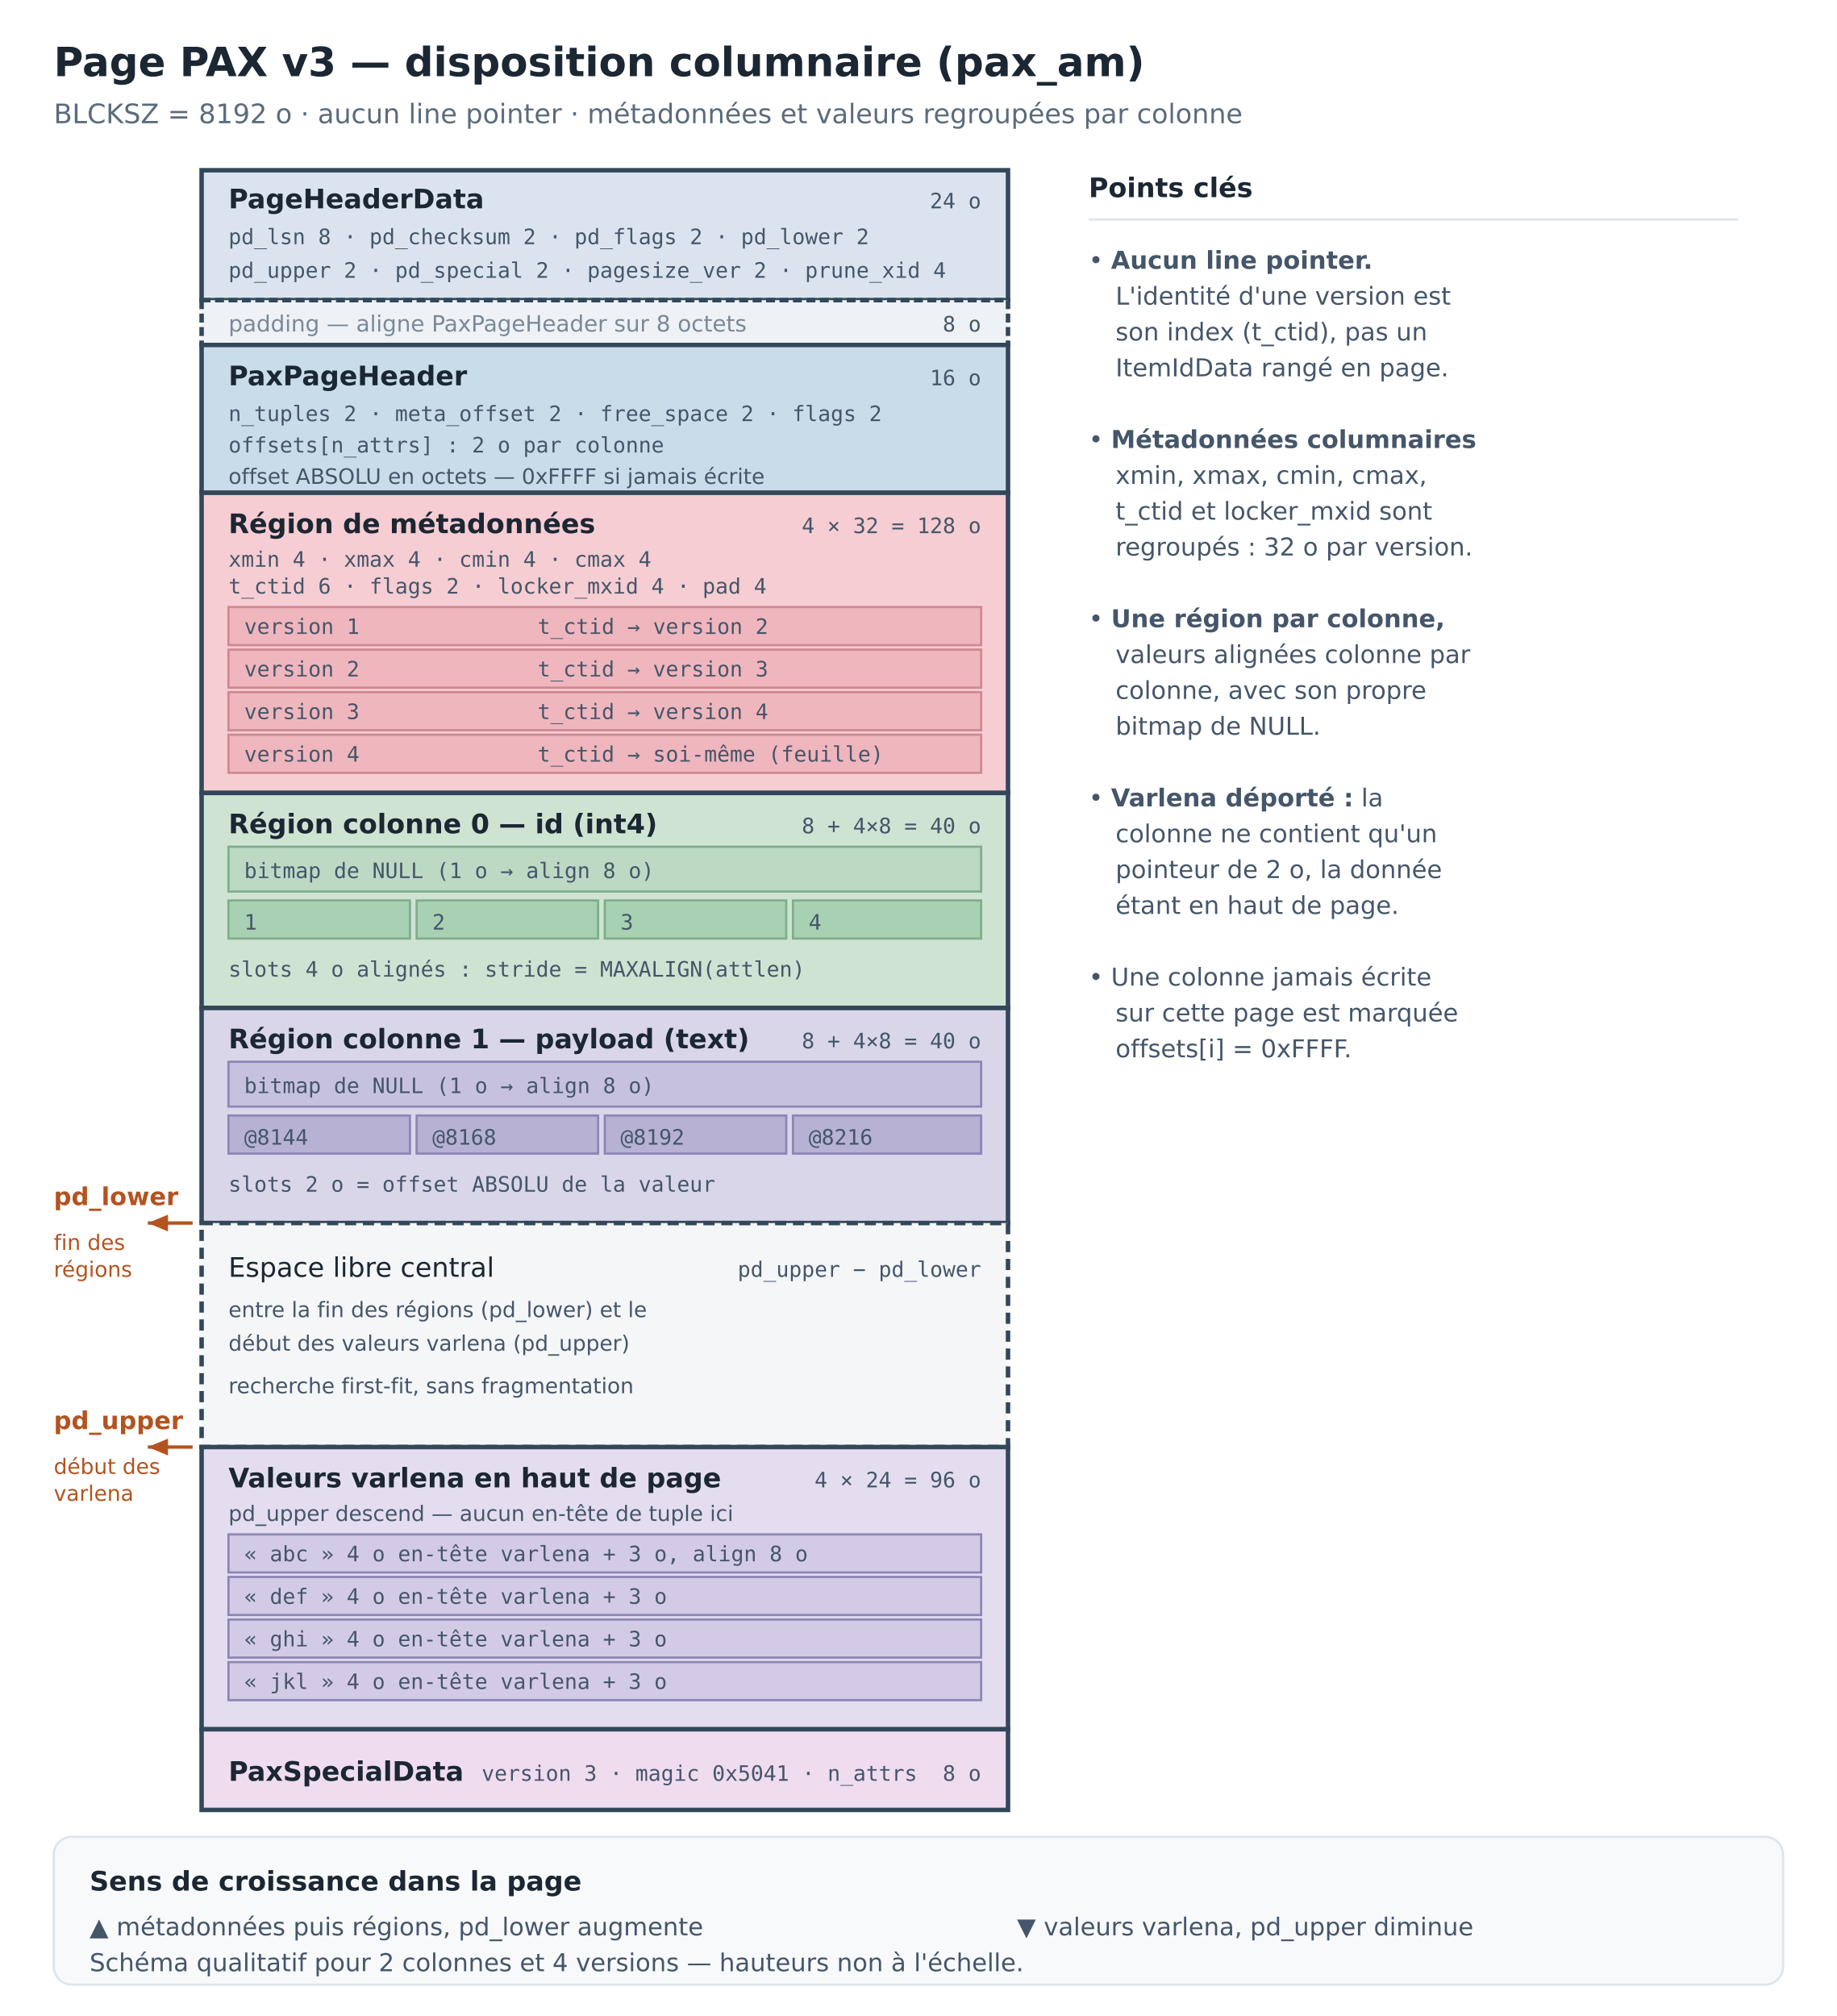
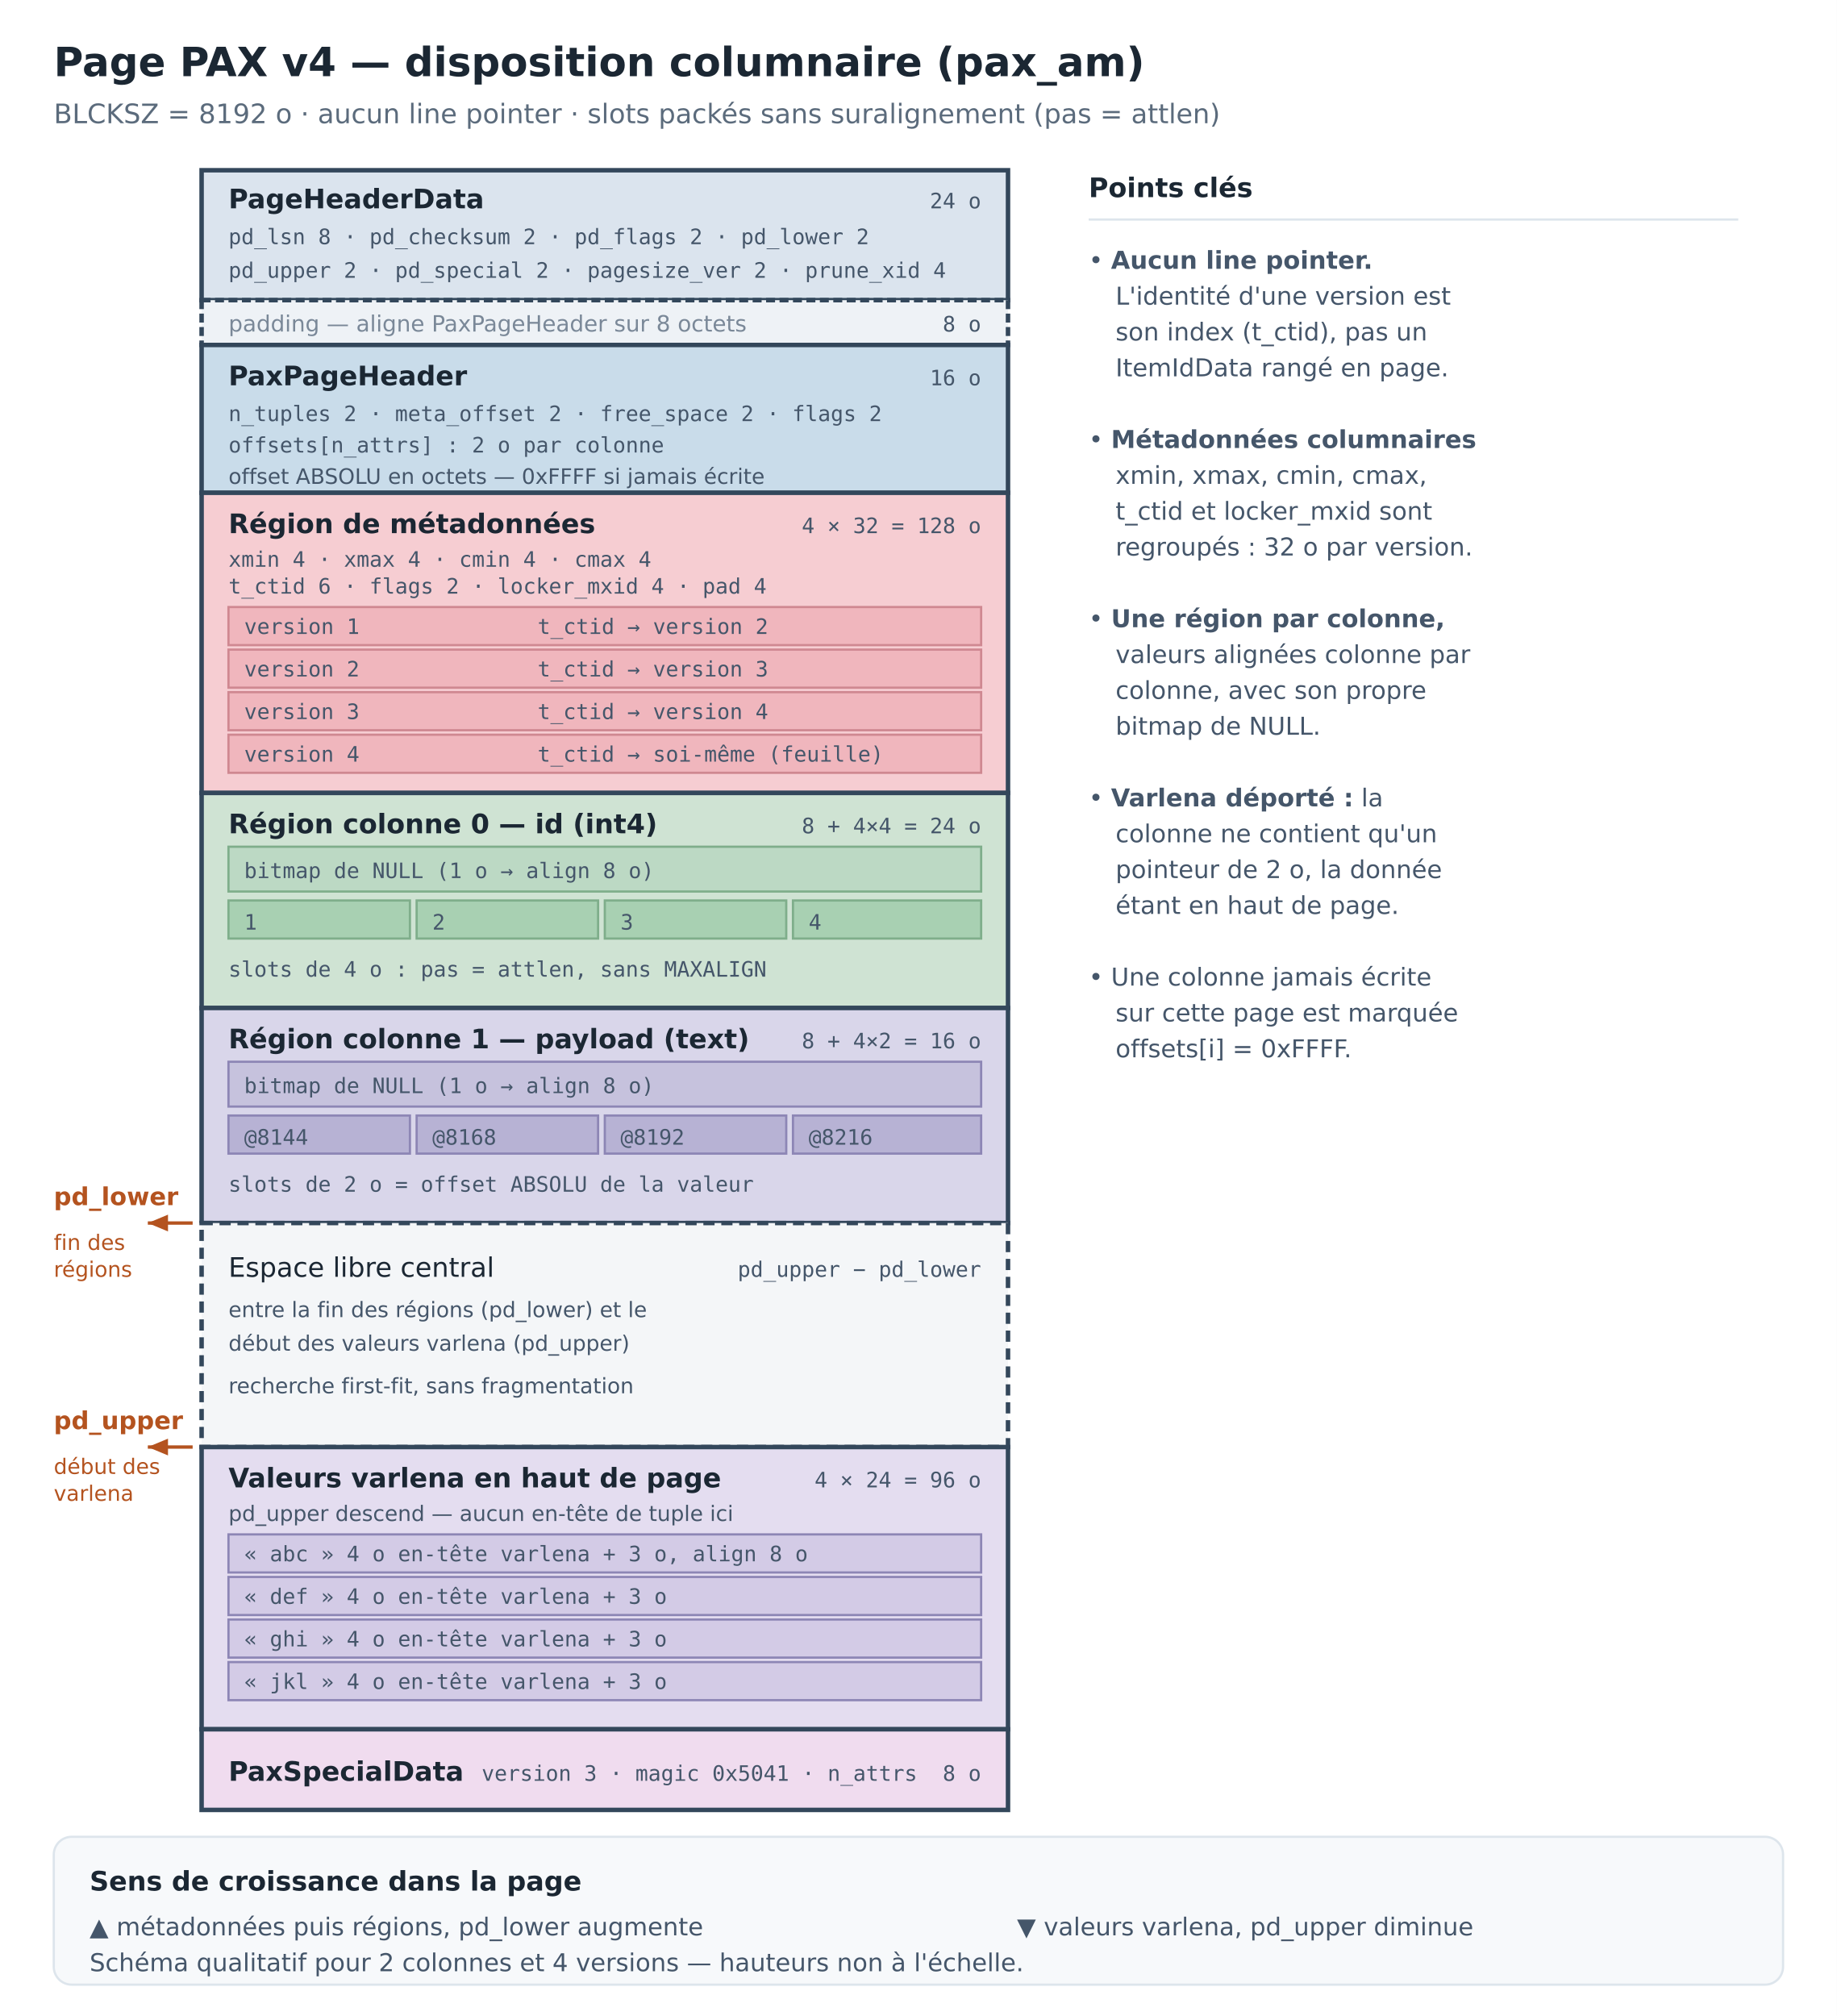
<svg xmlns="http://www.w3.org/2000/svg" width="820" height="900" viewBox="0 0 820 900" font-family="'DejaVu Sans','Helvetica Neue',Helvetica,Arial,sans-serif">
  <defs>
    <style>
      .t      { font-size: 18px; font-weight: 600; fill: #1b2733; }
      .sub    { font-size: 12px; fill: #5b6b7c; }
      .lbl    { font-size: 12px; fill: #1b2733; }
      .lblb   { font-size: 12px; font-weight: 600; fill: #1b2733; }
      .mono   { font-family:'DejaVu Sans Mono',Menlo,Consolas,monospace; }
      .tiny   { font-size: 10px; fill: #7a8898; }
      .sz     { font-size: 9.5px; fill: #45566a; }
      .szr    { font-size: 9.5px; fill: #45566a; }
      .ptr    { font-size: 11px; fill: #b4531f; font-weight: 700; }
      .ptrt   { font-size: 9.5px; fill: #b4531f; }
      .note   { font-size: 11px; fill: #45566a; }
      .noteb  { font-size: 12px; fill: #1b2733; font-weight: 600; }
      .frame  { stroke: #33475b; stroke-width: 2; }
    </style>
    <marker id="arO" markerWidth="7" markerHeight="7" refX="6" refY="2.5" orient="auto">
      <path d="M0,0 L6,2.5 L0,5 z" fill="#b4531f" />
    </marker>
  </defs>
  <rect width="820" height="900" fill="#ffffff" />
-   <text class="t" x="24" y="34">Page PAX v3 — disposition columnaire (pax_am)</text>
-   <text class="sub" x="24" y="55">BLCKSZ = 8192 o · aucun line pointer · métadonnées et valeurs regroupées par colonne</text>
+   <text class="t" x="24" y="34">Page PAX v4 — disposition columnaire (pax_am)</text>
+   <text class="sub" x="24" y="55">BLCKSZ = 8192 o · aucun line pointer · slots packés sans suralignement (pas = attlen)</text>
  <g>
    <rect class="frame" x="90" y="76" width="360" height="58" fill="#dbe4ee" />
    <text class="lblb" x="102" y="93">PageHeaderData</text>
    <text class="szr mono" x="438" y="93" text-anchor="end">24 o</text>
    <text class="sz mono" x="102" y="109">pd_lsn 8 · pd_checksum 2 · pd_flags 2 · pd_lower 2</text>
    <text class="sz mono" x="102" y="124">pd_upper 2 · pd_special 2 · pagesize_ver 2 · prune_xid 4</text>
    <rect class="frame" x="90" y="134" width="360" height="20" fill="#eef2f6" stroke-dasharray="4 2" />
    <text class="tiny" x="102" y="148">padding — aligne PaxPageHeader sur 8 octets</text>
    <text class="szr mono" x="438" y="148" text-anchor="end">8 o</text>
    <rect class="frame" x="90" y="154" width="360" height="66" fill="#c9dcea" />
    <text class="lblb" x="102" y="172">PaxPageHeader</text>
    <text class="szr mono" x="438" y="172" text-anchor="end">16 o</text>
    <text class="sz mono" x="102" y="188">n_tuples 2 · meta_offset 2 · free_space 2 · flags 2</text>
    <text class="sz mono" x="102" y="202">offsets[n_attrs] : 2 o par colonne</text>
    <text class="sz" x="102" y="216">offset ABSOLU en octets — 0xFFFF si jamais écrite</text>
    <rect class="frame" x="90" y="220" width="360" height="134" fill="#f6cdd2" />
    <text class="lblb" x="102" y="238">Région de métadonnées</text>
    <text class="szr mono" x="438" y="238" text-anchor="end">4 × 32 = 128 o</text>
    <text class="sz mono" x="102" y="253">xmin 4 · xmax 4 · cmin 4 · cmax 4</text>
    <text class="sz mono" x="102" y="265">t_ctid 6 · flags 2 · locker_mxid 4 · pad 4</text>
    <rect x="102" y="271" width="336" height="17" fill="#f0b6bd" stroke="#cf8891" stroke-width="1" />
    <text class="sz mono" x="109" y="283">version 1</text>
    <text class="sz mono" x="240" y="283">t_ctid → version 2</text>
    <rect x="102" y="290" width="336" height="17" fill="#f0b6bd" stroke="#cf8891" stroke-width="1" />
    <text class="sz mono" x="109" y="302">version 2</text>
    <text class="sz mono" x="240" y="302">t_ctid → version 3</text>
    <rect x="102" y="309" width="336" height="17" fill="#f0b6bd" stroke="#cf8891" stroke-width="1" />
    <text class="sz mono" x="109" y="321">version 3</text>
    <text class="sz mono" x="240" y="321">t_ctid → version 4</text>
    <rect x="102" y="328" width="336" height="17" fill="#f0b6bd" stroke="#cf8891" stroke-width="1" />
    <text class="sz mono" x="109" y="340">version 4</text>
    <text class="sz mono" x="240" y="340">t_ctid → soi-même (feuille)</text>
    <rect class="frame" x="90" y="354" width="360" height="96" fill="#cfe3d3" />
    <text class="lblb" x="102" y="372">Région colonne 0 — id (int4)</text>
-     <text class="szr mono" x="438" y="372" text-anchor="end">8 + 4×8 = 40 o</text>
+     <text class="szr mono" x="438" y="372" text-anchor="end">8 + 4×4 = 24 o</text>
    <rect x="102" y="378" width="336" height="20" fill="#bcd9c4" stroke="#7fae8b" stroke-width="1" />
    <text class="sz mono" x="109" y="392">bitmap de NULL (1 o → align 8 o)</text>
    <rect x="102" y="402" width="81" height="17" fill="#a8d0b2" stroke="#7fae8b" stroke-width="1" />
    <text class="sz mono" x="109" y="415">1</text>
    <rect x="186" y="402" width="81" height="17" fill="#a8d0b2" stroke="#7fae8b" stroke-width="1" />
    <text class="sz mono" x="193" y="415">2</text>
    <rect x="270" y="402" width="81" height="17" fill="#a8d0b2" stroke="#7fae8b" stroke-width="1" />
    <text class="sz mono" x="277" y="415">3</text>
    <rect x="354" y="402" width="84" height="17" fill="#a8d0b2" stroke="#7fae8b" stroke-width="1" />
    <text class="sz mono" x="361" y="415">4</text>
-     <text class="sz mono" x="102" y="436">slots 4 o alignés : stride = MAXALIGN(attlen)</text>
+     <text class="sz mono" x="102" y="436">slots de 4 o : pas = attlen, sans MAXALIGN</text>
    <rect class="frame" x="90" y="450" width="360" height="96" fill="#d9d6ea" />
    <text class="lblb" x="102" y="468">Région colonne 1 — payload (text)</text>
-     <text class="szr mono" x="438" y="468" text-anchor="end">8 + 4×8 = 40 o</text>
+     <text class="szr mono" x="438" y="468" text-anchor="end">8 + 4×2 = 16 o</text>
    <rect x="102" y="474" width="336" height="20" fill="#c6c2dd" stroke="#8d86b5" stroke-width="1" />
    <text class="sz mono" x="109" y="488">bitmap de NULL (1 o → align 8 o)</text>
    <rect x="102" y="498" width="81" height="17" fill="#b7b2d4" stroke="#8d86b5" stroke-width="1" />
    <text class="sz mono" x="109" y="511">@8144</text>
    <rect x="186" y="498" width="81" height="17" fill="#b7b2d4" stroke="#8d86b5" stroke-width="1" />
    <text class="sz mono" x="193" y="511">@8168</text>
    <rect x="270" y="498" width="81" height="17" fill="#b7b2d4" stroke="#8d86b5" stroke-width="1" />
    <text class="sz mono" x="277" y="511">@8192</text>
    <rect x="354" y="498" width="84" height="17" fill="#b7b2d4" stroke="#8d86b5" stroke-width="1" />
    <text class="sz mono" x="361" y="511">@8216</text>
-     <text class="sz mono" x="102" y="532">slots 2 o = offset ABSOLU de la valeur</text>
+     <text class="sz mono" x="102" y="532">slots de 2 o = offset ABSOLU de la valeur</text>
    <rect class="frame" x="90" y="546" width="360" height="100" fill="#f4f6f8" stroke-dasharray="5 3" />
    <text class="lbl" x="102" y="570">Espace libre central</text>
    <text class="szr mono" x="438" y="570" text-anchor="end" fill="#8a97a5">pd_upper − pd_lower</text>
    <text class="sz" x="102" y="588">entre la fin des régions (pd_lower) et le</text>
    <text class="sz" x="102" y="603">début des valeurs varlena (pd_upper)</text>
    <text class="sz" x="102" y="622">recherche first-fit, sans fragmentation</text>
    <rect class="frame" x="90" y="646" width="360" height="126" fill="#e4ddf0" />
    <text class="lblb" x="102" y="664">Valeurs varlena en haut de page</text>
    <text class="szr mono" x="438" y="664" text-anchor="end">4 × 24 = 96 o</text>
    <text class="sz" x="102" y="679">pd_upper descend — aucun en-tête de tuple ici</text>
    <rect x="102" y="685" width="336" height="17" fill="#d3cbe6" stroke="#8d86b5" stroke-width="1" />
    <text class="sz mono" x="109" y="697">« abc » 4 o en-tête varlena + 3 o, align 8 o</text>
    <rect x="102" y="704" width="336" height="17" fill="#d3cbe6" stroke="#8d86b5" stroke-width="1" />
    <text class="sz mono" x="109" y="716">« def » 4 o en-tête varlena + 3 o</text>
    <rect x="102" y="723" width="336" height="17" fill="#d3cbe6" stroke="#8d86b5" stroke-width="1" />
    <text class="sz mono" x="109" y="735">« ghi » 4 o en-tête varlena + 3 o</text>
    <rect x="102" y="742" width="336" height="17" fill="#d3cbe6" stroke="#8d86b5" stroke-width="1" />
    <text class="sz mono" x="109" y="754">« jkl » 4 o en-tête varlena + 3 o</text>
    <rect class="frame" x="90" y="772" width="360" height="36" fill="#f0dcef" />
    <text class="lblb" x="102" y="795">PaxSpecialData</text>
    <text class="sz mono" x="215" y="795">version 3 · magic 0x5041 · n_attrs</text>
    <text class="szr mono" x="438" y="795" text-anchor="end">8 o</text>
  </g>
  <g>
    <path d="M86,546 L66,546" stroke="#b4531f" stroke-width="1.5" marker-end="url(#arO)" />
    <text class="ptr" x="24" y="538">pd_lower</text>
    <text class="ptrt" x="24" y="558">fin des</text>
    <text class="ptrt" x="24" y="570">régions</text>
    <path d="M86,646 L66,646" stroke="#b4531f" stroke-width="1.5" marker-end="url(#arO)" />
    <text class="ptr" x="24" y="638">pd_upper</text>
    <text class="ptrt" x="24" y="658">début des</text>
    <text class="ptrt" x="24" y="670">varlena</text>
  </g>
  <g transform="translate(486,76)">
    <text class="noteb" x="0" y="12">Points clés</text>
    <line x1="0" y1="22" x2="290" y2="22" stroke="#dde5ec" />
    <text class="note" x="0" y="44">• <tspan font-weight="600">Aucun line pointer.</tspan>
    </text>
    <text class="note" x="12" y="60">L'identité d'une version est</text>
    <text class="note" x="12" y="76">son index (t_ctid), pas un</text>
    <text class="note" x="12" y="92">ItemIdData rangé en page.</text>
    <text class="note" x="0" y="124">• <tspan font-weight="600">Métadonnées columnaires</tspan>
    </text>
    <text class="note" x="12" y="140">xmin, xmax, cmin, cmax,</text>
    <text class="note" x="12" y="156">t_ctid et locker_mxid sont</text>
    <text class="note" x="12" y="172">regroupés : 32 o par version.</text>
    <text class="note" x="0" y="204">• <tspan font-weight="600">Une région par colonne,</tspan>
    </text>
    <text class="note" x="12" y="220">valeurs alignées colonne par</text>
    <text class="note" x="12" y="236">colonne, avec son propre</text>
    <text class="note" x="12" y="252">bitmap de NULL.</text>
    <text class="note" x="0" y="284">• <tspan font-weight="600">Varlena déporté :</tspan> la</text>
    <text class="note" x="12" y="300">colonne ne contient qu'un</text>
    <text class="note" x="12" y="316">pointeur de 2 o, la donnée</text>
    <text class="note" x="12" y="332">étant en haut de page.</text>
    <text class="note" x="0" y="364">• Une colonne jamais écrite</text>
    <text class="note" x="12" y="380">sur cette page est marquée</text>
    <text class="note" x="12" y="396">offsets[i] = 0xFFFF.</text>
  </g>
  <g transform="translate(24,820)">
    <rect width="772" height="66" rx="8" fill="#f7f9fb" stroke="#dde5ec" />
    <text class="noteb" x="16" y="24">Sens de croissance dans la page</text>
    <text class="note" x="16" y="44">▲ métadonnées puis régions, pd_lower augmente</text>
    <text class="note" x="430" y="44">▼ valeurs varlena, pd_upper diminue</text>
    <text class="note" x="16" y="60">Schéma qualitatif pour 2 colonnes et 4 versions — hauteurs non à l'échelle.</text>
  </g>
</svg>
